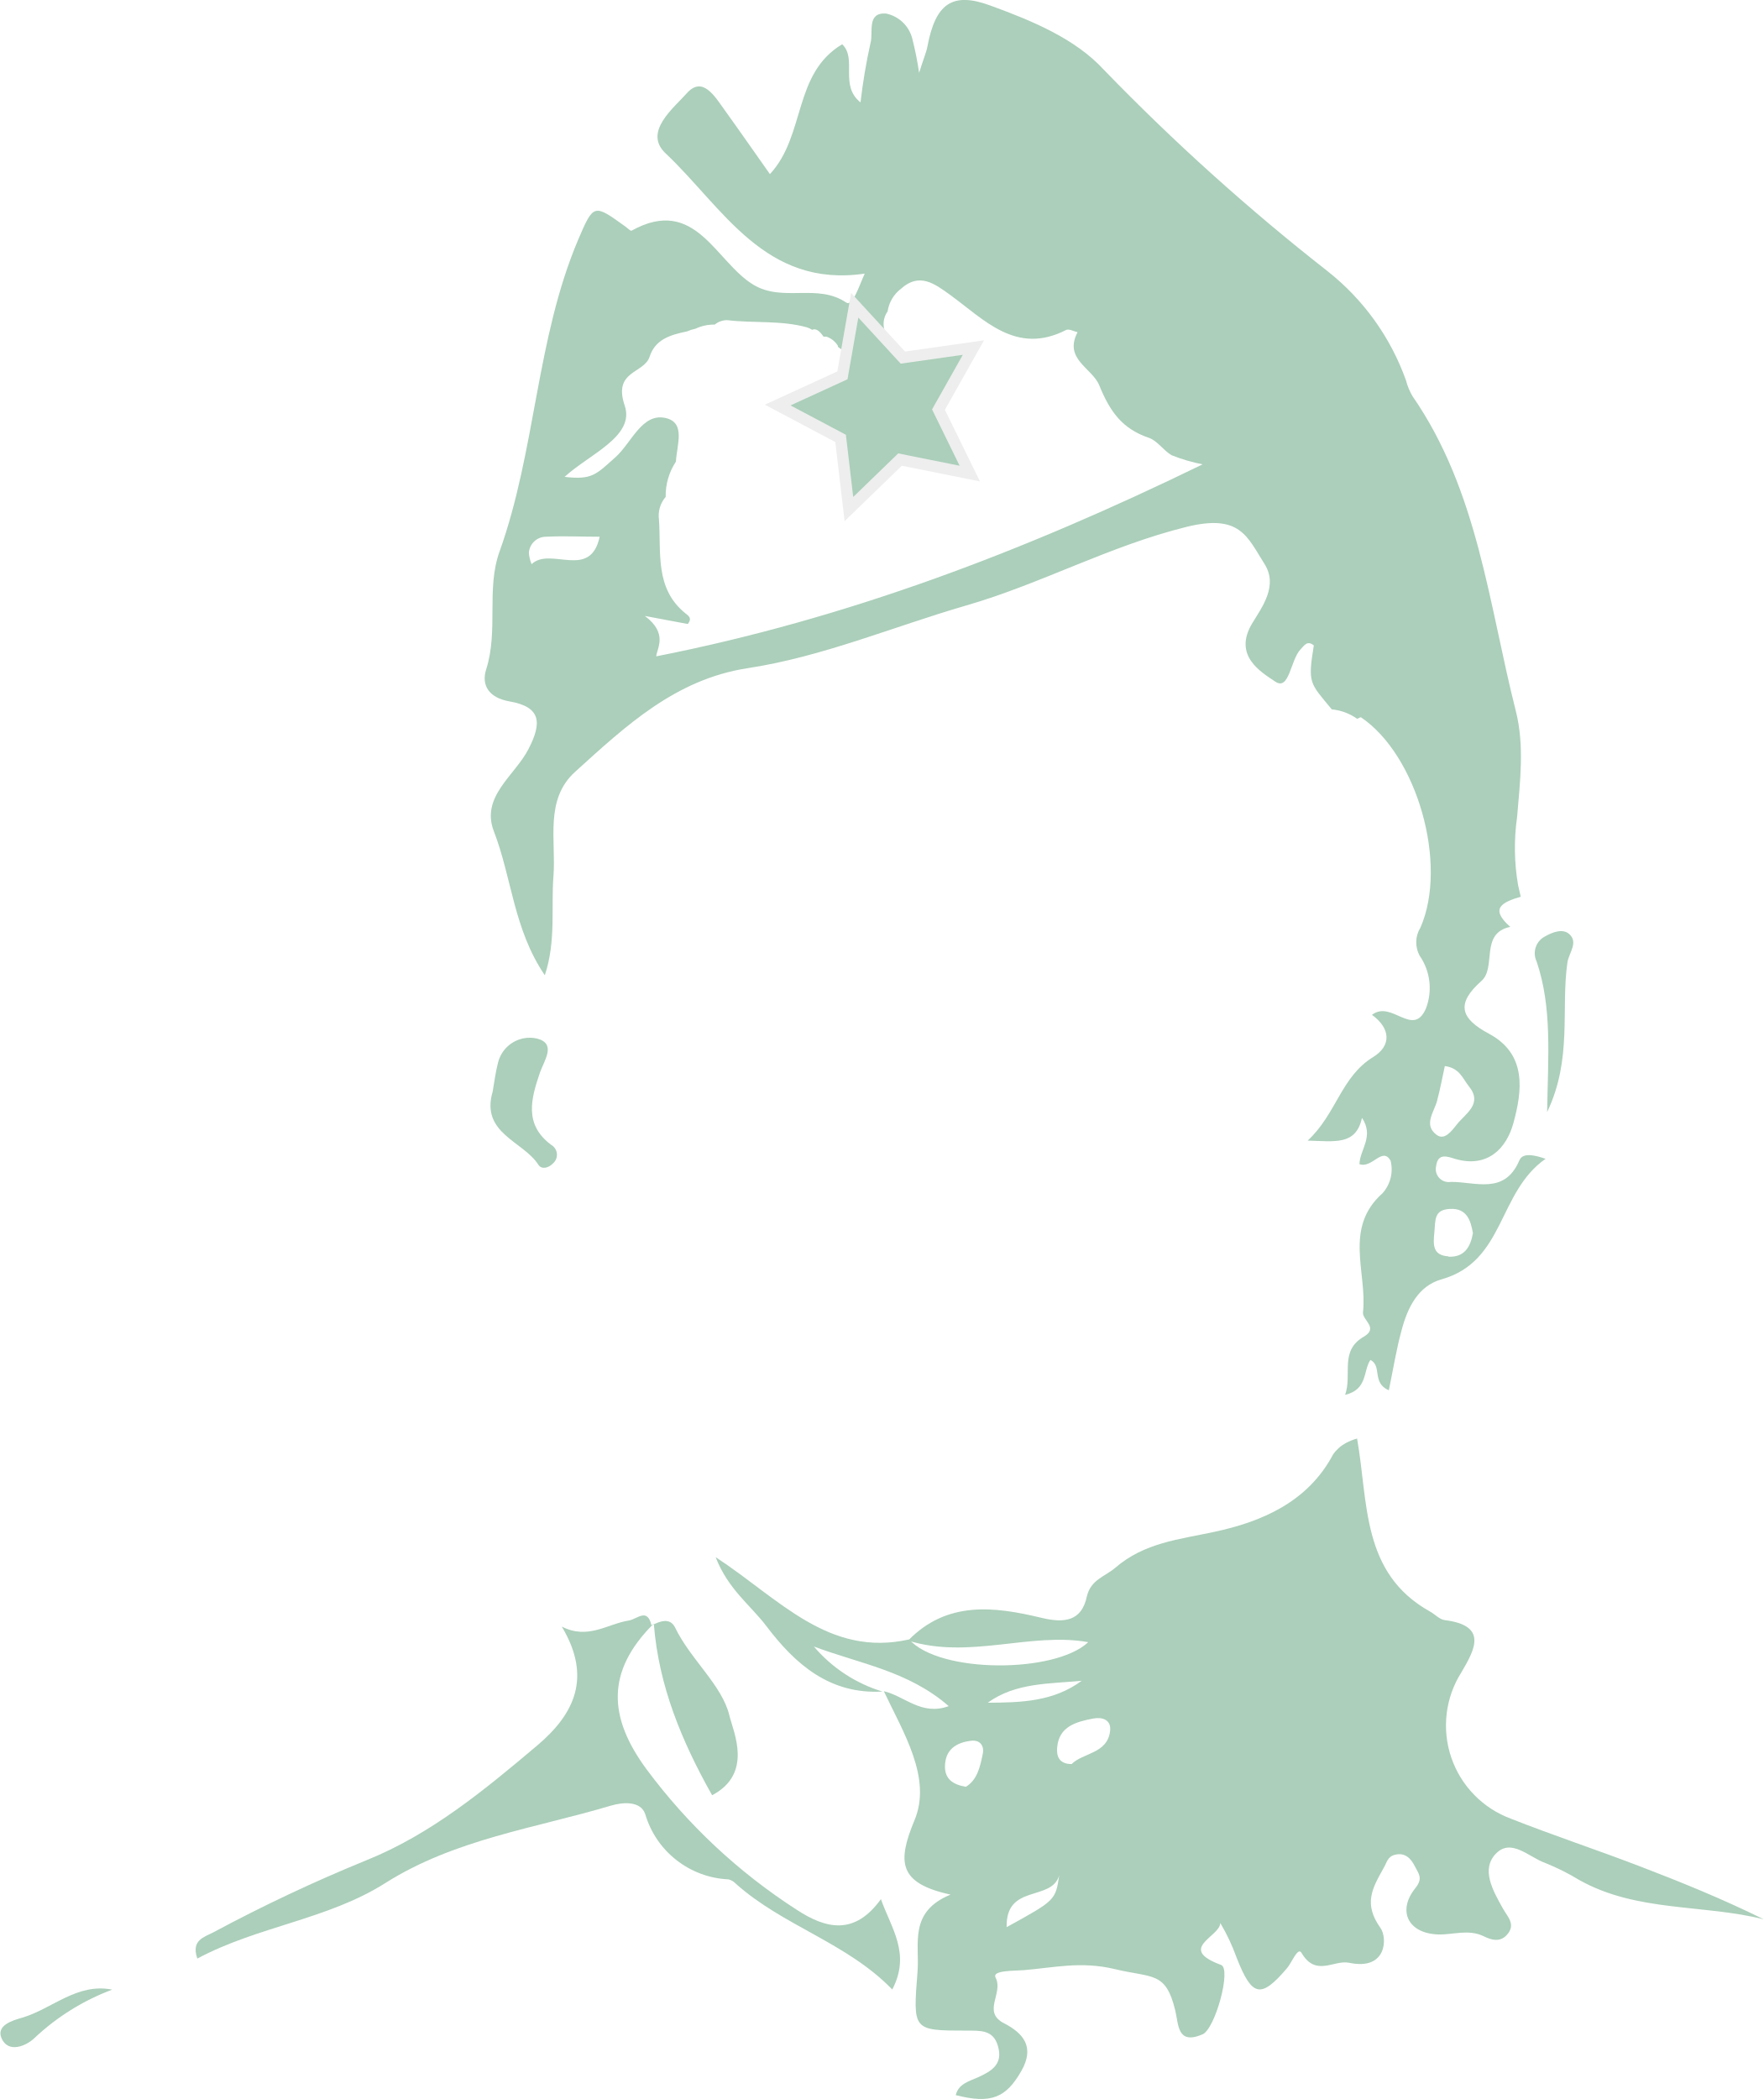
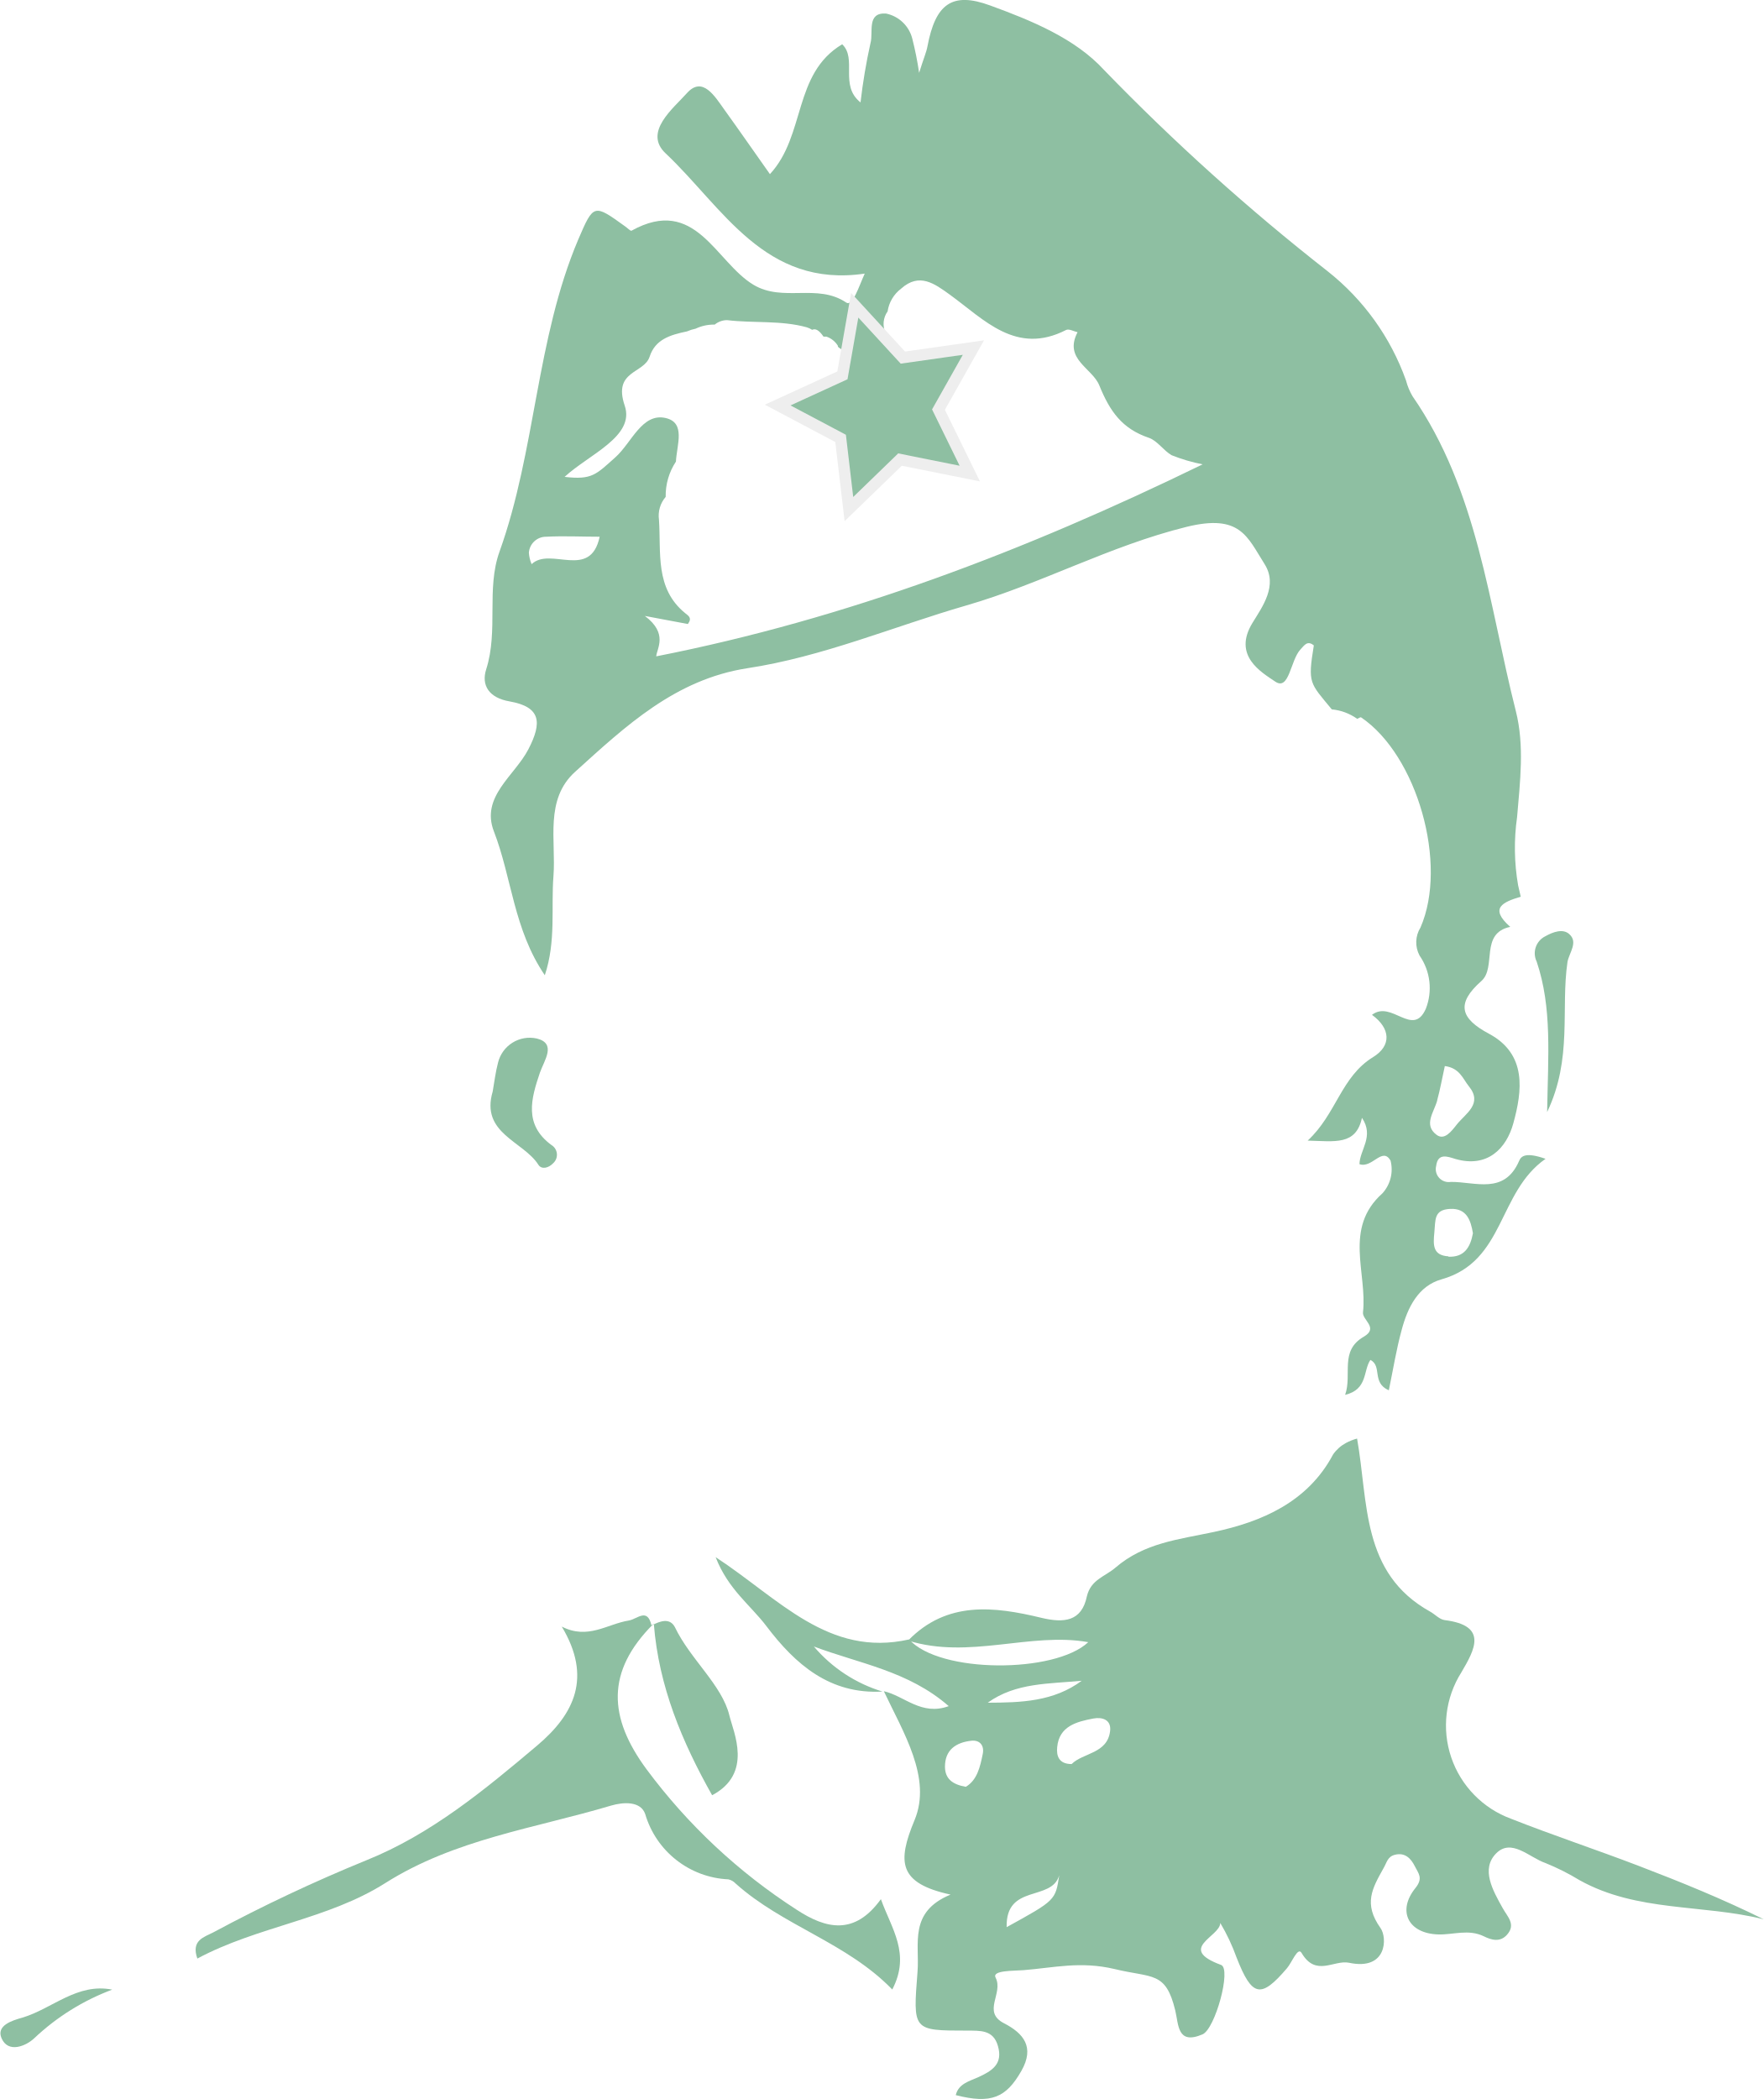
<svg xmlns="http://www.w3.org/2000/svg" viewBox="0 0 154.99 184.43">
  <defs>
-     <style>.a,.b{fill:#abcfba;}.b{stroke:#eee;stroke-miterlimit:10;}</style>
+     <style>.a,.b{fill:#8ebfa2;}.b{stroke:#eee;stroke-miterlimit:10;}</style>
  </defs>
  <path class="a" d="M133.48,102c-1.3,3-3.85,1.83-6,1.85a1.14,1.14,0,0,1-1.29-1.41c.15-1.16,1-.82,1.68-.61,2.82.82,4.49-.91,5.1-3.13.78-2.84,1.22-6.07-2.14-7.87-2.51-1.34-2.92-2.64-.67-4.63C131.52,85,130,82,132.7,81.44c-1.89-1.66-.64-2.18.92-2.65,0,0-.15-.65-.23-1a19.21,19.21,0,0,1-.09-6c.26-3.1.66-6.27-.11-9.31-2.39-9.42-3.32-19.35-9.08-27.67a5.42,5.42,0,0,1-.57-1.38,21.35,21.35,0,0,0-6.89-9.6A192.51,192.51,0,0,1,97,6.14C94.47,3.38,90.65,1.81,87,.48c-3.37-1.24-4.81-.11-5.51,3.6-.1.53-.32,1-.73,2.32a29.59,29.59,0,0,0-.6-3,3,3,0,0,0-2.31-2.21c-1.72-.11-1.1,1.65-1.36,2.58A50.73,50.73,0,0,0,75.61,9C73.73,7.5,75.34,5.17,74,3.89c-4.34,2.59-3.19,8-6.35,11.41-1.45-2.05-2.71-3.87-4-5.66-.83-1.15-1.91-3-3.29-1.46-1.19,1.34-3.87,3.43-1.87,5.3,5,4.71,8.7,11.86,17.49,10.56-.53,1.17-1.07,2.92-1.63,2.54-2.55-1.71-5.55,0-8.15-1.56-3.33-2-5.09-7.87-10.71-4.75-.09.05-.36-.24-.55-.37-2.77-2-2.78-2-4.13,1.14-3.72,8.78-3.72,18.5-6.92,27.43-1.18,3.27-.08,6.93-1.17,10.34-.45,1.4.24,2.51,2.06,2.82,2.76.49,2.86,1.86,1.65,4.2S42.21,70,43.4,73.06c1.57,4.06,1.73,8.6,4.47,12.63,1-3,.54-5.9.76-8.71.24-3.13-.8-6.74,1.92-9.18,4.42-4,8.77-8.09,15.08-9.08,6.63-1,12.85-3.66,19.27-5.52,6.58-1.9,12.57-5.23,19.37-6.91,4.7-1.15,5.31.85,6.84,3.27,1.2,1.89-.2,3.76-1.06,5.17-1.76,2.88.76,4.32,2,5.16s1.33-1.89,2.22-2.83c.33-.35.6-.82,1.17-.35-.54,3.35-.37,3.26,1.58,5.62a4.56,4.56,0,0,1,2.23.83c.21-.1.31-.16.34-.13,4.93,3.33,7.66,12.9,5.22,18.47a2.46,2.46,0,0,0-.08,2.46,5,5,0,0,1,.55,4.68c-1.14,2.56-3-.8-4.73.53,1.64,1.19,1.73,2.71.1,3.71-2.83,1.74-3.22,5-5.75,7.34,2.4.06,4.24.44,4.77-2,1.1,1.63-.2,2.81-.22,4.07,1.13.39,2-1.56,2.73-.32a3.12,3.12,0,0,1-.71,2.88c-3.44,3.07-1.32,7-1.71,10.46-.08.67,1.41,1.36.07,2.14-2.16,1.25-1,3.31-1.64,5.11,2-.48,1.57-2.11,2.22-3.07,1.06.54.09,2,1.62,2.67.38-1.83.66-3.6,1.13-5.31.52-1.95,1.44-3.86,3.5-4.44,5.59-1.58,4.92-7.64,9.14-10.59C134.09,101.22,133.66,101.56,133.48,102ZM46.71,49.57a3.07,3.07,0,0,1-.24-1A1.51,1.51,0,0,1,48,47.16c1.55-.08,3.11,0,4.69,0C51.87,51,48.37,48,46.71,49.57Zm10.95,8.1c.05-.69,1.07-2-1-3.55l3.78.71c.4-.54.05-.72-.23-.95-2.69-2.18-2.11-5.35-2.31-8.22a2.53,2.53,0,0,1,.59-2,5.43,5.43,0,0,1,.9-3.1c.08-1.49.88-3.42-.9-3.83-2.08-.48-3,2.19-4.42,3.45-1.71,1.53-2.06,2-4.46,1.72,2.17-2,6.2-3.55,5.28-6.26-1.05-3.1,1.7-2.79,2.19-4.3s1.78-1.91,3.28-2.22a3.74,3.74,0,0,1,.76-.24,3.72,3.72,0,0,1,1.62-.36h.06a1.7,1.7,0,0,1,1.09-.39c2.33.28,4.74,0,7,.63a1.84,1.84,0,0,1,.47.22c.28-.13.59,0,1,.6l.26,0a1.89,1.89,0,0,1,1,.8l0,0,0,.07.08.09a2,2,0,0,1,.61.55s0,0,0,.06h0l0,0h0l.12.15c0,.05.07.08.1.13.2.17.4.35.61.51L76,31.9h0c.54-.23,1.1-.45,1.65-.64,0-.68.09-1.35.16-2a1.9,1.9,0,0,1,.18-1.9,3.07,3.07,0,0,1,1.19-2c1.6-1.43,2.92-.45,4.29.54,3,2.17,5.81,5.35,10.21,3.09.24-.12.68.13,1,.2-1.24,2.38,1.28,3.13,1.91,4.67.93,2.29,2,3.81,4.36,4.61.75.26,1.28,1.12,2,1.53a15.18,15.18,0,0,0,2.72.8C90,48.44,74.37,54.38,57.66,57.67Zm68.62,39c.26-.93.42-1.88.67-3,1.31.17,1.59,1.13,2.1,1.76,1.28,1.56-.28,2.4-1.06,3.39-.45.57-1.08,1.43-1.78.88C125.06,98.83,126,97.72,126.28,96.7Zm1,13.72c-1.4-.08-1.36-1-1.25-2.1s-.06-2,1.39-2.07,1.81,1,2,2.14C129.19,109.62,128.64,110.49,127.25,110.42Z" />
  <path class="a" d="M77.54,148.63c-4.62.26-7.65-2.38-10.2-5.75-1.38-1.83-3.36-3.22-4.46-6.06,5.57,3.64,9.9,8.83,17,7.23,2.67,3,12.81,3,15.74.24-5.09-.91-10.45,1.54-15.83-.14,3.41-3.51,7.57-3,11.71-2,2,.48,3.54.32,4-1.89.35-1.47,1.59-1.73,2.5-2.51,2.55-2.2,5.57-2.48,8.69-3.15,4.12-.88,8.21-2.59,10.44-6.8a3.23,3.23,0,0,1,1.11-1,4.61,4.61,0,0,1,1-.4c1,5.58.34,11.82,6.41,15.2.44.24.83.69,1.28.75,3.85.48,2.64,2.61,1.47,4.6a8.73,8.73,0,0,0,4.38,12.86c3.7,1.46,7.48,2.71,11.19,4.13s7.38,2.91,11,4.7c-5.36-1.34-11.12-.62-16.17-3.43a20.54,20.54,0,0,0-3-1.51c-1.43-.49-3-2.22-4.35-.84s-.28,3.25.58,4.79c.4.74,1.2,1.43.39,2.34-.61.7-1.39.47-2.05.14-1.35-.65-2.68-.12-4-.16-2.64-.08-3.63-2.07-2-4.08.7-.87.26-1.28-.06-1.92s-.84-1.23-1.74-1c-.65.16-.7.65-1,1.17-1,1.79-1.79,3.13-.27,5.27.6.83.59,3.76-2.76,3.05-1.34-.28-2.92,1.28-4.18-.87-.33-.55-.84.84-1.28,1.35-2.3,2.7-3.07,2.52-4.42-.92a17.63,17.63,0,0,0-1.44-3.06c0,1.21-3.86,2.24.07,3.69.93.34-.52,5.63-1.63,6.1-2.23.95-2.09-.84-2.4-2.12-.84-3.45-2-2.81-5.33-3.62-3-.71-5.35-.11-8,.1-.85.07-2.8,0-2.45.66.71,1.37-1.21,3,.73,4,1.73.89,2.72,2.1,1.54,4.18-1.35,2.38-2.67,2.93-5.77,2.14.23-1,1.21-1.23,1.94-1.56,1.26-.57,2.23-1.18,1.76-2.77-.41-1.43-1.57-1.33-2.72-1.34-4.8,0-4.74,0-4.34-5.19.19-2.45-.8-5.23,2.9-6.76-4.58-1-4.7-2.85-3.16-6.55s-1-7.71-2.7-11.32c1.81.41,3.3,2.19,5.7,1.31-3.55-3.1-7.88-3.74-11.85-5.24A12.79,12.79,0,0,0,77.54,148.63ZM94.16,155c1-1,3.14-.9,3.38-2.9.12-1-.69-1.25-1.48-1.1-1.47.28-3,.67-3.17,2.52C92.82,154.24,93,155,94.16,155Zm.9-7.32c-2.85.28-5.81.15-8.27,1.93C89.7,149.6,92.58,149.52,95.06,147.67ZM84.86,157c1-.59,1.26-1.75,1.49-2.89.15-.72-.24-1.24-1-1.16-1.34.15-2.33.79-2.32,2.31C83.05,156.29,83.68,156.79,84.86,157Zm3.59,12.33c4.29-2.36,4.29-2.36,4.62-4.56C92.41,167.11,88.36,165.49,88.45,169.33Z" />
  <path class="a" d="M57.4,142.7c-4.18,4.18-3.94,8.22-.59,12.76A50.35,50.35,0,0,0,70,167.8c2.58,1.69,5.09,2.28,7.4-.93.93,2.6,2.64,4.79,1,7.94-4-4.13-9.6-5.58-13.76-9.31a1.27,1.27,0,0,0-.64-.37,8,8,0,0,1-7.31-5.74c-.39-1.13-1.88-1.07-3-.74-6.71,2-13.74,2.95-19.84,6.81-5.07,3.21-11.21,3.79-16.51,6.63-.57-1.62.6-1.88,1.4-2.3a141.13,141.13,0,0,1,13.46-6.34c5.65-2.27,10.37-6.17,15-10.08,3.28-2.77,4.83-6,2.16-10.45,2.3,1.18,4-.23,5.88-.53.75-.12,1.63-1.16,2,.41Z" />
  <path class="a" d="M57.3,142.8c.69-.36,1.55-.68,2,.17,1.35,2.83,4.15,5.09,4.79,7.77.35,1.46,2.1,5.09-1.52,7-2.64-4.69-4.69-9.57-5.12-15.05Z" />
  <path class="a" d="M43.29,95.91c.15-.85.25-1.71.47-2.54a2.87,2.87,0,0,1,3.41-2.12c1.75.44.65,1.91.27,3-.77,2.27-1.43,4.55,1,6.35a1,1,0,0,1,.15,1.62c-.39.41-1,.56-1.28.13C46,100.27,42.2,99.6,43.29,95.91Z" />
  <path class="a" d="M135.94,97.71c.08-4.95.45-9.17-.92-13.22a1.67,1.67,0,0,1,.77-2.23c.68-.38,1.54-.69,2.1-.18.79.71,0,1.61-.16,2.43C137.12,88.63,138.19,93,135.94,97.71Z" />
  <path class="a" d="M9.86,174.82A20.34,20.34,0,0,0,3,179.1c-.71.67-2.27,1.34-2.86,0-.49-1.12.89-1.56,1.83-1.82C4.61,176.49,6.77,174.21,9.86,174.82Z" />
  <polygon class="b" points="85.21 41.61 79.08 40.38 74.59 44.73 73.86 38.52 68.33 35.59 74.02 32.98 75.1 26.82 79.33 31.42 85.53 30.54 82.46 35.99 85.21 41.61" />
</svg>
